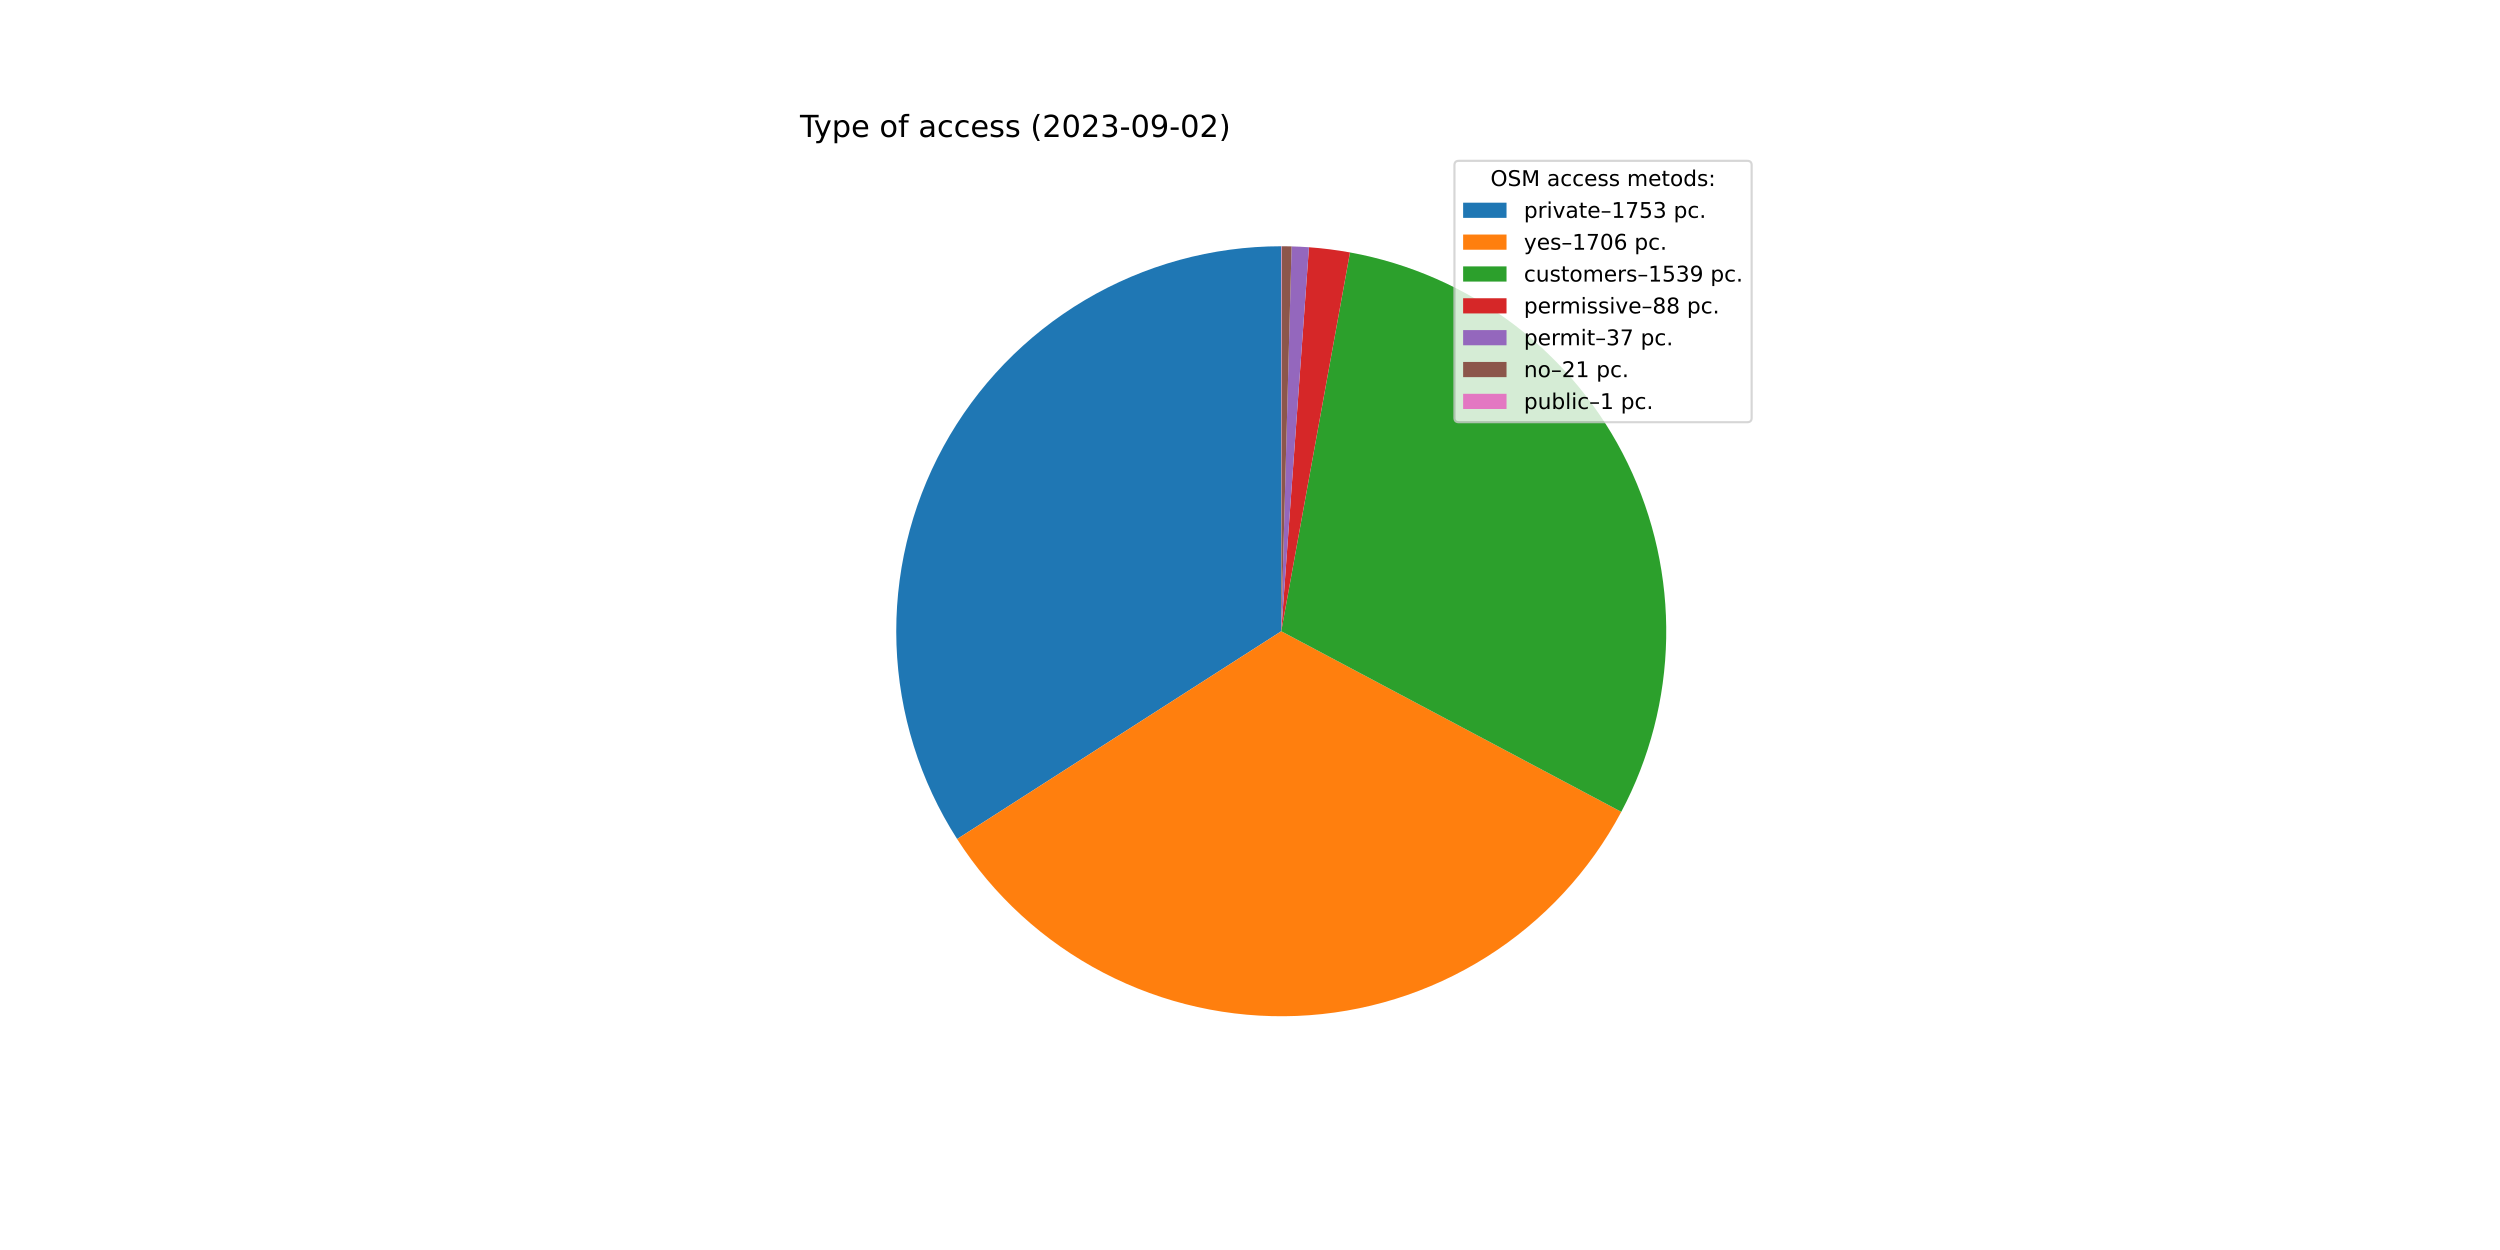
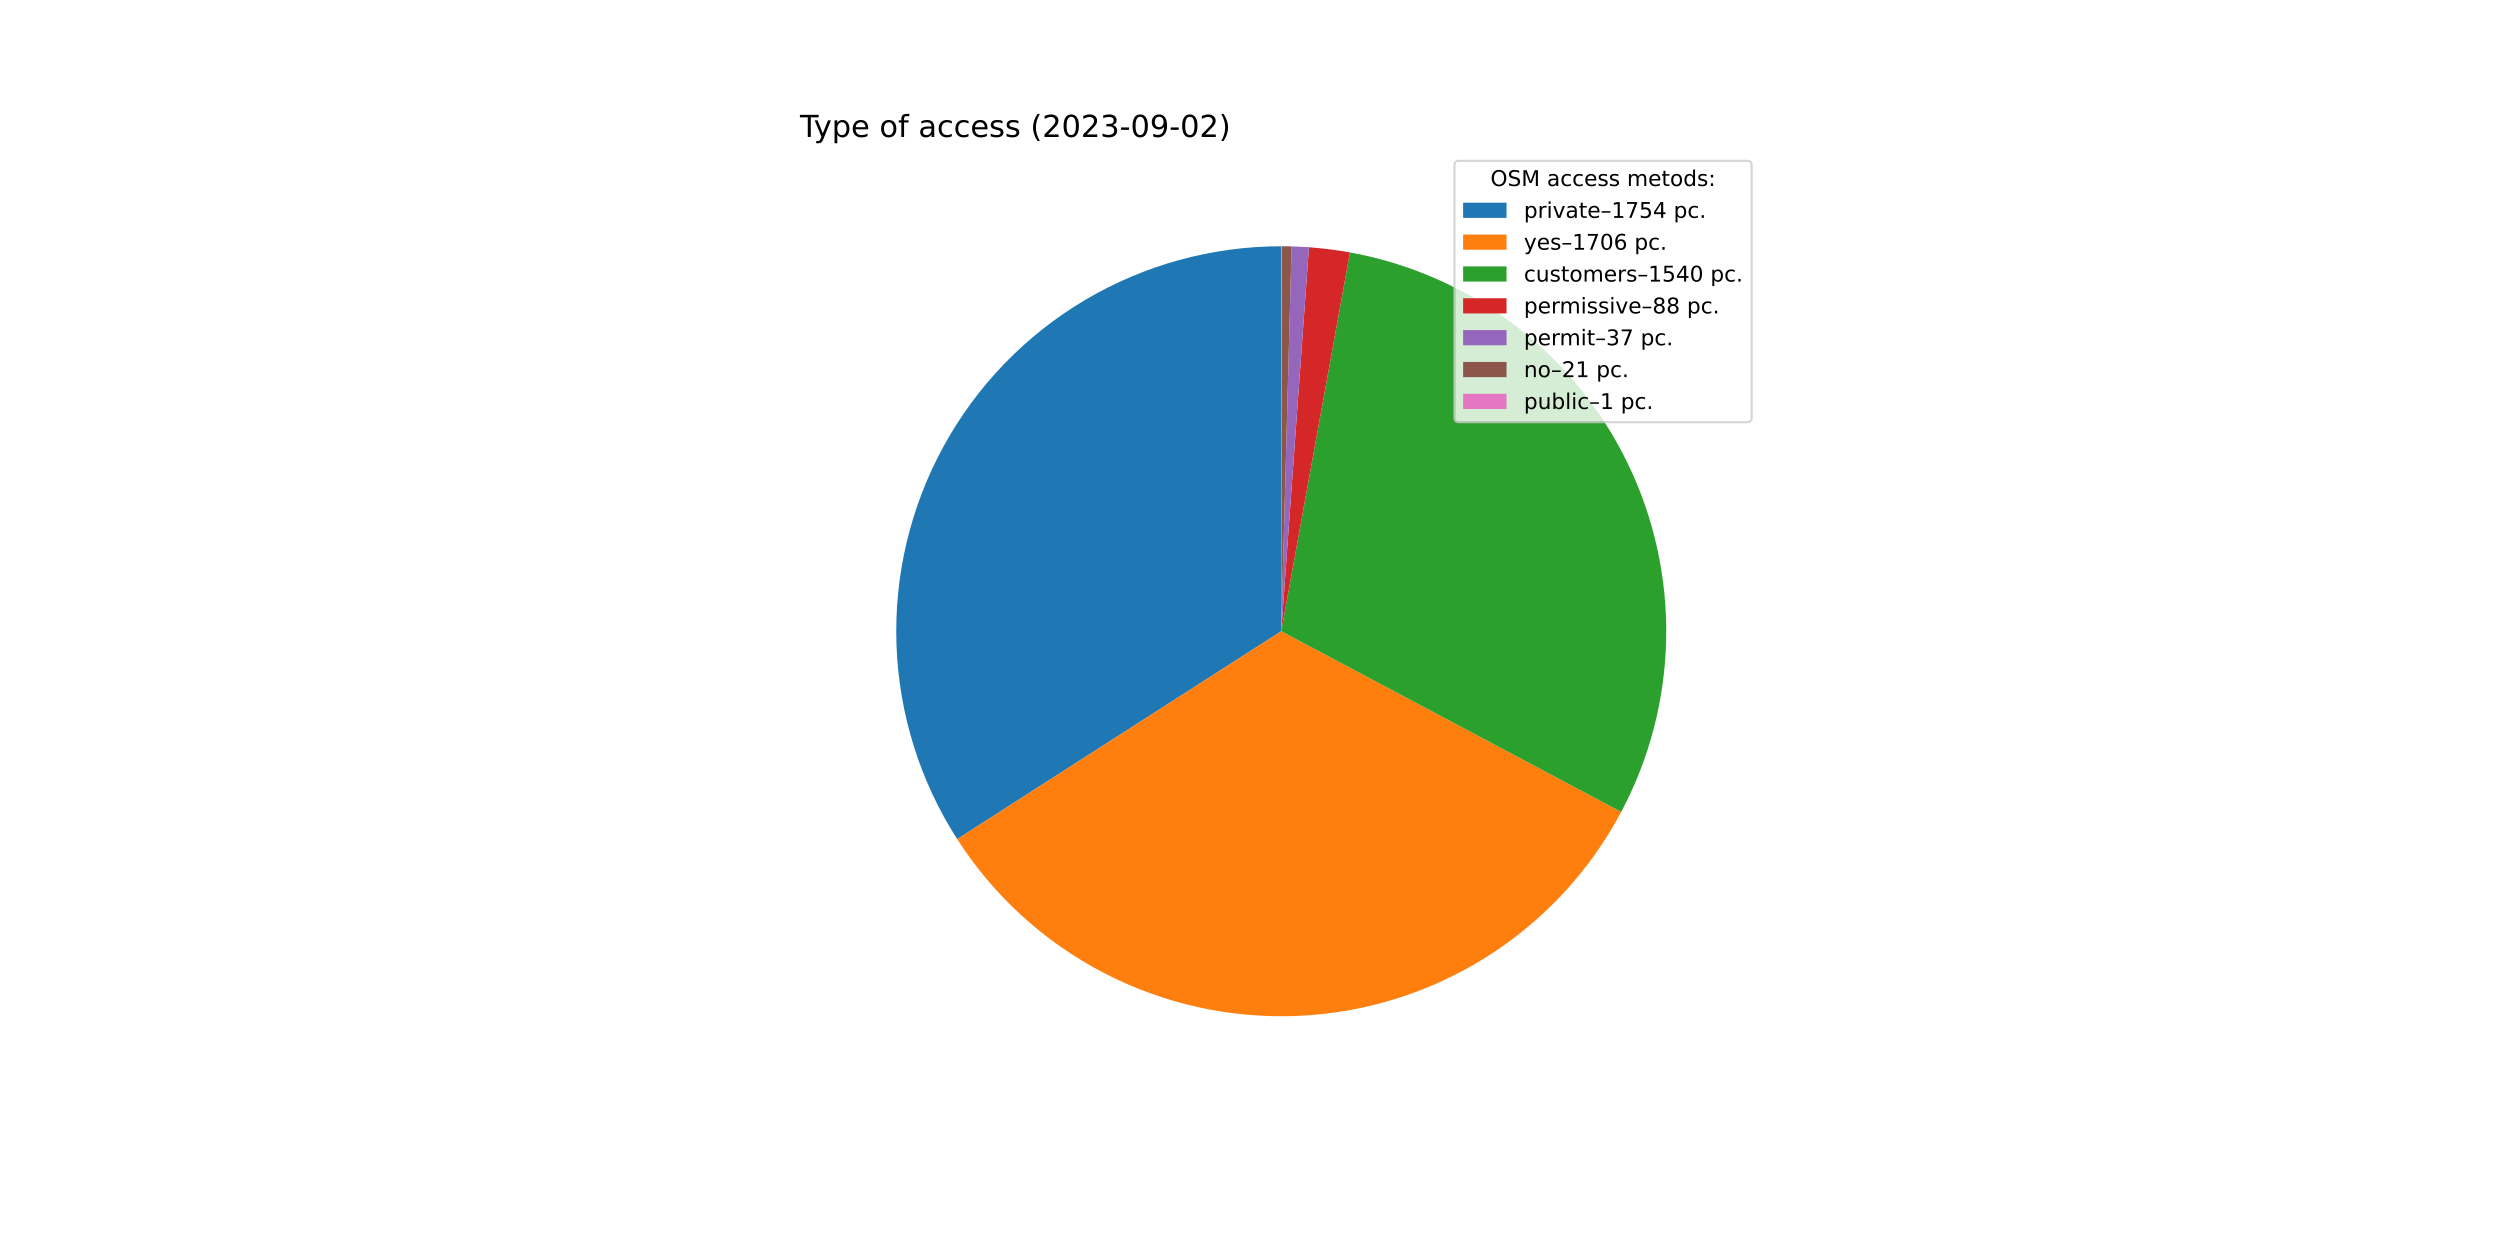
<svg xmlns="http://www.w3.org/2000/svg" xmlns:xlink="http://www.w3.org/1999/xlink" width="1152pt" height="576pt" viewBox="0 0 1152 576" version="1.1">
  <defs>
    <style type="text/css">*{stroke-linejoin: round; stroke-linecap: butt}</style>
  </defs>
  <g id="figure_1">
    <g id="patch_1">
      <path d="M 0 576  L 1152 576  L 1152 0  L 0 0  z " style="fill: #ffffff" />
    </g>
    <g id="axes_1">
      <g id="patch_2">
-         <path d="M 590.4 113.472  C 558.563 113.472 527.305 122.042 499.92 138.28  C 472.534 154.517 450.018 177.831 434.743 205.764  C 419.469 233.698 411.992 265.235 413.099 297.053  C 414.207 328.871 423.86 359.812 441.041 386.616  L 590.4 290.88  L 590.4 113.472  z " style="fill: #1f77b4" />
+         <path d="M 590.4 113.472  C 558.557 113.472 527.293 122.045 499.905 138.288  C 472.516 154.531 449.999 177.853 434.727 205.795  C 419.455 233.737 411.984 265.282 413.101 297.105  C 414.219 328.929 423.884 359.872 441.078 386.674  L 590.4 290.88  L 590.4 113.472  z " style="fill: #1f77b4" />
      </g>
      <g id="patch_3">
-         <path d="M 441.041 386.616  C 457.755 412.693 481.011 433.943 508.486 448.245  C 535.961 462.546 566.708 469.406 597.656 468.14  C 628.604 466.873 658.687 457.523 684.901 441.024  C 711.115 424.524 732.557 401.444 747.084 374.088  L 590.4 290.88  L 441.041 386.616  z " style="fill: #ff7f0e" />
+         <path d="M 441.078 386.674  C 457.796 412.734 481.049 433.969 508.515 448.26  C 535.982 462.551 566.717 469.406 597.653 468.14  C 628.589 466.874 658.661 457.531 684.869 441.044  C 711.076 424.557 732.516 401.493 747.049 374.154  L 590.4 290.88  L 441.078 386.674  z " style="fill: #ff7f0e" />
      </g>
      <g id="patch_4">
-         <path d="M 747.084 374.088  C 760.176 349.436 767.267 322.038 767.778 294.13  C 768.29 266.221 762.207 238.582 750.027 213.467  C 737.847 188.351 719.91 166.461 697.678 149.582  C 675.446 132.703 649.542 121.307 622.077 116.323  L 590.4 290.88  L 747.084 374.088  z " style="fill: #2ca02c" />
+         <path d="M 747.049 374.154  C 760.155 349.501 767.258 322.098 767.777 294.182  C 768.297 266.267 762.219 238.619 750.041 213.495  C 737.862 188.37 719.922 166.473 697.685 149.588  C 675.449 132.703 649.537 121.304 622.065 116.321  L 590.4 290.88  L 747.049 374.154  z " style="fill: #2ca02c" />
      </g>
      <g id="patch_5">
-         <path d="M 622.077 116.323  C 618.951 115.756 615.809 115.272 612.657 114.874  C 609.504 114.475 606.341 114.161 603.172 113.932  L 590.4 290.88  L 622.077 116.323  z " style="fill: #d62728" />
+         <path d="M 622.065 116.321  C 618.94 115.754 615.799 115.271 612.648 114.873  C 609.497 114.474 606.335 114.161 603.167 113.932  L 590.4 290.88  L 622.065 116.321  z " style="fill: #d62728" />
      </g>
      <g id="patch_6">
-         <path d="M 603.172 113.932  C 601.839 113.836 600.505 113.755 599.171 113.689  C 597.837 113.623 596.501 113.572 595.166 113.536  L 590.4 290.88  L 603.172 113.932  z " style="fill: #9467bd" />
+         <path d="M 603.167 113.932  C 601.835 113.836 600.501 113.755 599.168 113.689  C 597.834 113.623 596.499 113.572 595.164 113.536  L 590.4 290.88  L 603.167 113.932  z " style="fill: #9467bd" />
      </g>
      <g id="patch_7">
-         <path d="M 595.166 113.536  C 594.408 113.516 593.65 113.5 592.891 113.489  C 592.133 113.479 591.375 113.473 590.617 113.472  L 590.4 290.88  L 595.166 113.536  z " style="fill: #8c564b" />
+         <path d="M 595.164 113.536  C 594.406 113.516 593.648 113.5 592.89 113.489  C 592.133 113.479 591.375 113.473 590.617 113.472  L 590.4 290.88  L 595.164 113.536  z " style="fill: #8c564b" />
      </g>
      <g id="patch_8">
-         <path d="M 590.617 113.472  C 590.581 113.472 590.544 113.472 590.508 113.472  C 590.472 113.472 590.436 113.472 590.4 113.472  L 590.4 290.88  L 590.617 113.472  z " style="fill: #e377c2" />
+         <path d="M 590.617 113.472  C 590.58 113.472 590.544 113.472 590.508 113.472  C 590.472 113.472 590.436 113.472 590.4 113.472  L 590.4 290.88  L 590.617 113.472  z " style="fill: #e377c2" />
      </g>
      <g id="matplotlib.axis_1" />
      <g id="matplotlib.axis_2" />
      <g id="text_1">
        <g transform="translate(368.64 63.12)scale(0.14 -0.14)">
          <defs>
            <path id="DejaVuSans-54" d="M -19 4666  L 3928 4666  L 3928 4134  L 2272 4134  L 2272 0  L 1638 0  L 1638 4134  L -19 4134  L -19 4666  z " transform="scale(0.015625)" />
            <path id="DejaVuSans-79" d="M 2059 -325  Q 1816 -950 1584 -1140  Q 1353 -1331 966 -1331  L 506 -1331  L 506 -850  L 844 -850  Q 1081 -850 1212 -737  Q 1344 -625 1503 -206  L 1606 56  L 191 3500  L 800 3500  L 1894 763  L 2988 3500  L 3597 3500  L 2059 -325  z " transform="scale(0.015625)" />
            <path id="DejaVuSans-70" d="M 1159 525  L 1159 -1331  L 581 -1331  L 581 3500  L 1159 3500  L 1159 2969  Q 1341 3281 1617 3432  Q 1894 3584 2278 3584  Q 2916 3584 3314 3078  Q 3713 2572 3713 1747  Q 3713 922 3314 415  Q 2916 -91 2278 -91  Q 1894 -91 1617 61  Q 1341 213 1159 525  z M 3116 1747  Q 3116 2381 2855 2742  Q 2594 3103 2138 3103  Q 1681 3103 1420 2742  Q 1159 2381 1159 1747  Q 1159 1113 1420 752  Q 1681 391 2138 391  Q 2594 391 2855 752  Q 3116 1113 3116 1747  z " transform="scale(0.015625)" />
            <path id="DejaVuSans-65" d="M 3597 1894  L 3597 1613  L 953 1613  Q 991 1019 1311 708  Q 1631 397 2203 397  Q 2534 397 2845 478  Q 3156 559 3463 722  L 3463 178  Q 3153 47 2828 -22  Q 2503 -91 2169 -91  Q 1331 -91 842 396  Q 353 884 353 1716  Q 353 2575 817 3079  Q 1281 3584 2069 3584  Q 2775 3584 3186 3129  Q 3597 2675 3597 1894  z M 3022 2063  Q 3016 2534 2758 2815  Q 2500 3097 2075 3097  Q 1594 3097 1305 2825  Q 1016 2553 972 2059  L 3022 2063  z " transform="scale(0.015625)" />
            <path id="DejaVuSans-20" transform="scale(0.015625)" />
            <path id="DejaVuSans-6f" d="M 1959 3097  Q 1497 3097 1228 2736  Q 959 2375 959 1747  Q 959 1119 1226 758  Q 1494 397 1959 397  Q 2419 397 2687 759  Q 2956 1122 2956 1747  Q 2956 2369 2687 2733  Q 2419 3097 1959 3097  z M 1959 3584  Q 2709 3584 3137 3096  Q 3566 2609 3566 1747  Q 3566 888 3137 398  Q 2709 -91 1959 -91  Q 1206 -91 779 398  Q 353 888 353 1747  Q 353 2609 779 3096  Q 1206 3584 1959 3584  z " transform="scale(0.015625)" />
            <path id="DejaVuSans-66" d="M 2375 4863  L 2375 4384  L 1825 4384  Q 1516 4384 1395 4259  Q 1275 4134 1275 3809  L 1275 3500  L 2222 3500  L 2222 3053  L 1275 3053  L 1275 0  L 697 0  L 697 3053  L 147 3053  L 147 3500  L 697 3500  L 697 3744  Q 697 4328 969 4595  Q 1241 4863 1831 4863  L 2375 4863  z " transform="scale(0.015625)" />
            <path id="DejaVuSans-61" d="M 2194 1759  Q 1497 1759 1228 1600  Q 959 1441 959 1056  Q 959 750 1161 570  Q 1363 391 1709 391  Q 2188 391 2477 730  Q 2766 1069 2766 1631  L 2766 1759  L 2194 1759  z M 3341 1997  L 3341 0  L 2766 0  L 2766 531  Q 2569 213 2275 61  Q 1981 -91 1556 -91  Q 1019 -91 701 211  Q 384 513 384 1019  Q 384 1609 779 1909  Q 1175 2209 1959 2209  L 2766 2209  L 2766 2266  Q 2766 2663 2505 2880  Q 2244 3097 1772 3097  Q 1472 3097 1187 3025  Q 903 2953 641 2809  L 641 3341  Q 956 3463 1253 3523  Q 1550 3584 1831 3584  Q 2591 3584 2966 3190  Q 3341 2797 3341 1997  z " transform="scale(0.015625)" />
            <path id="DejaVuSans-63" d="M 3122 3366  L 3122 2828  Q 2878 2963 2633 3030  Q 2388 3097 2138 3097  Q 1578 3097 1268 2742  Q 959 2388 959 1747  Q 959 1106 1268 751  Q 1578 397 2138 397  Q 2388 397 2633 464  Q 2878 531 3122 666  L 3122 134  Q 2881 22 2623 -34  Q 2366 -91 2075 -91  Q 1284 -91 818 406  Q 353 903 353 1747  Q 353 2603 823 3093  Q 1294 3584 2113 3584  Q 2378 3584 2631 3529  Q 2884 3475 3122 3366  z " transform="scale(0.015625)" />
            <path id="DejaVuSans-73" d="M 2834 3397  L 2834 2853  Q 2591 2978 2328 3040  Q 2066 3103 1784 3103  Q 1356 3103 1142 2972  Q 928 2841 928 2578  Q 928 2378 1081 2264  Q 1234 2150 1697 2047  L 1894 2003  Q 2506 1872 2764 1633  Q 3022 1394 3022 966  Q 3022 478 2636 193  Q 2250 -91 1575 -91  Q 1294 -91 989 -36  Q 684 19 347 128  L 347 722  Q 666 556 975 473  Q 1284 391 1588 391  Q 1994 391 2212 530  Q 2431 669 2431 922  Q 2431 1156 2273 1281  Q 2116 1406 1581 1522  L 1381 1569  Q 847 1681 609 1914  Q 372 2147 372 2553  Q 372 3047 722 3315  Q 1072 3584 1716 3584  Q 2034 3584 2315 3537  Q 2597 3491 2834 3397  z " transform="scale(0.015625)" />
            <path id="DejaVuSans-28" d="M 1984 4856  Q 1566 4138 1362 3434  Q 1159 2731 1159 2009  Q 1159 1288 1364 580  Q 1569 -128 1984 -844  L 1484 -844  Q 1016 -109 783 600  Q 550 1309 550 2009  Q 550 2706 781 3412  Q 1013 4119 1484 4856  L 1984 4856  z " transform="scale(0.015625)" />
            <path id="DejaVuSans-32" d="M 1228 531  L 3431 531  L 3431 0  L 469 0  L 469 531  Q 828 903 1448 1529  Q 2069 2156 2228 2338  Q 2531 2678 2651 2914  Q 2772 3150 2772 3378  Q 2772 3750 2511 3984  Q 2250 4219 1831 4219  Q 1534 4219 1204 4116  Q 875 4013 500 3803  L 500 4441  Q 881 4594 1212 4672  Q 1544 4750 1819 4750  Q 2544 4750 2975 4387  Q 3406 4025 3406 3419  Q 3406 3131 3298 2873  Q 3191 2616 2906 2266  Q 2828 2175 2409 1742  Q 1991 1309 1228 531  z " transform="scale(0.015625)" />
            <path id="DejaVuSans-30" d="M 2034 4250  Q 1547 4250 1301 3770  Q 1056 3291 1056 2328  Q 1056 1369 1301 889  Q 1547 409 2034 409  Q 2525 409 2770 889  Q 3016 1369 3016 2328  Q 3016 3291 2770 3770  Q 2525 4250 2034 4250  z M 2034 4750  Q 2819 4750 3233 4129  Q 3647 3509 3647 2328  Q 3647 1150 3233 529  Q 2819 -91 2034 -91  Q 1250 -91 836 529  Q 422 1150 422 2328  Q 422 3509 836 4129  Q 1250 4750 2034 4750  z " transform="scale(0.015625)" />
            <path id="DejaVuSans-33" d="M 2597 2516  Q 3050 2419 3304 2112  Q 3559 1806 3559 1356  Q 3559 666 3084 287  Q 2609 -91 1734 -91  Q 1441 -91 1130 -33  Q 819 25 488 141  L 488 750  Q 750 597 1062 519  Q 1375 441 1716 441  Q 2309 441 2620 675  Q 2931 909 2931 1356  Q 2931 1769 2642 2001  Q 2353 2234 1838 2234  L 1294 2234  L 1294 2753  L 1863 2753  Q 2328 2753 2575 2939  Q 2822 3125 2822 3475  Q 2822 3834 2567 4026  Q 2313 4219 1838 4219  Q 1578 4219 1281 4162  Q 984 4106 628 3988  L 628 4550  Q 988 4650 1302 4700  Q 1616 4750 1894 4750  Q 2613 4750 3031 4423  Q 3450 4097 3450 3541  Q 3450 3153 3228 2886  Q 3006 2619 2597 2516  z " transform="scale(0.015625)" />
            <path id="DejaVuSans-2d" d="M 313 2009  L 1997 2009  L 1997 1497  L 313 1497  L 313 2009  z " transform="scale(0.015625)" />
            <path id="DejaVuSans-39" d="M 703 97  L 703 672  Q 941 559 1184 500  Q 1428 441 1663 441  Q 2288 441 2617 861  Q 2947 1281 2994 2138  Q 2813 1869 2534 1725  Q 2256 1581 1919 1581  Q 1219 1581 811 2004  Q 403 2428 403 3163  Q 403 3881 828 4315  Q 1253 4750 1959 4750  Q 2769 4750 3195 4129  Q 3622 3509 3622 2328  Q 3622 1225 3098 567  Q 2575 -91 1691 -91  Q 1453 -91 1209 -44  Q 966 3 703 97  z M 1959 2075  Q 2384 2075 2632 2365  Q 2881 2656 2881 3163  Q 2881 3666 2632 3958  Q 2384 4250 1959 4250  Q 1534 4250 1286 3958  Q 1038 3666 1038 3163  Q 1038 2656 1286 2365  Q 1534 2075 1959 2075  z " transform="scale(0.015625)" />
            <path id="DejaVuSans-29" d="M 513 4856  L 1013 4856  Q 1481 4119 1714 3412  Q 1947 2706 1947 2009  Q 1947 1309 1714 600  Q 1481 -109 1013 -844  L 513 -844  Q 928 -128 1133 580  Q 1338 1288 1338 2009  Q 1338 2731 1133 3434  Q 928 4138 513 4856  z " transform="scale(0.015625)" />
          </defs>
          <use xlink:href="#DejaVuSans-54" />
          <use xlink:href="#DejaVuSans-79" x="45.459" />
          <use xlink:href="#DejaVuSans-70" x="104.639" />
          <use xlink:href="#DejaVuSans-65" x="168.115" />
          <use xlink:href="#DejaVuSans-20" x="229.639" />
          <use xlink:href="#DejaVuSans-6f" x="261.426" />
          <use xlink:href="#DejaVuSans-66" x="322.607" />
          <use xlink:href="#DejaVuSans-20" x="357.812" />
          <use xlink:href="#DejaVuSans-61" x="389.6" />
          <use xlink:href="#DejaVuSans-63" x="450.879" />
          <use xlink:href="#DejaVuSans-63" x="505.859" />
          <use xlink:href="#DejaVuSans-65" x="560.84" />
          <use xlink:href="#DejaVuSans-73" x="622.363" />
          <use xlink:href="#DejaVuSans-73" x="674.463" />
          <use xlink:href="#DejaVuSans-20" x="726.562" />
          <use xlink:href="#DejaVuSans-28" x="758.35" />
          <use xlink:href="#DejaVuSans-32" x="797.363" />
          <use xlink:href="#DejaVuSans-30" x="860.986" />
          <use xlink:href="#DejaVuSans-32" x="924.609" />
          <use xlink:href="#DejaVuSans-33" x="988.232" />
          <use xlink:href="#DejaVuSans-2d" x="1051.855" />
          <use xlink:href="#DejaVuSans-30" x="1087.939" />
          <use xlink:href="#DejaVuSans-39" x="1151.562" />
          <use xlink:href="#DejaVuSans-2d" x="1215.186" />
          <use xlink:href="#DejaVuSans-30" x="1251.27" />
          <use xlink:href="#DejaVuSans-32" x="1314.893" />
          <use xlink:href="#DejaVuSans-29" x="1378.516" />
        </g>
      </g>
      <g id="legend_1">
        <g id="patch_9">
          <path d="M 672.208 194.545  L 805.16 194.545  Q 807.16 194.545 807.16 192.545  L 807.16 76.12  Q 807.16 74.12 805.16 74.12  L 672.208 74.12  Q 670.208 74.12 670.208 76.12  L 670.208 192.545  Q 670.208 194.545 672.208 194.545  z " style="fill: #ffffff; opacity: 0.8; stroke: #cccccc; stroke-linejoin: miter" />
        </g>
        <g id="text_2">
          <g transform="translate(686.8038 85.71844)scale(0.1 -0.1)">
            <defs>
              <path id="DejaVuSans-4f" d="M 2522 4238  Q 1834 4238 1429 3725  Q 1025 3213 1025 2328  Q 1025 1447 1429 934  Q 1834 422 2522 422  Q 3209 422 3611 934  Q 4013 1447 4013 2328  Q 4013 3213 3611 3725  Q 3209 4238 2522 4238  z M 2522 4750  Q 3503 4750 4090 4092  Q 4678 3434 4678 2328  Q 4678 1225 4090 567  Q 3503 -91 2522 -91  Q 1538 -91 948 565  Q 359 1222 359 2328  Q 359 3434 948 4092  Q 1538 4750 2522 4750  z " transform="scale(0.015625)" />
              <path id="DejaVuSans-53" d="M 3425 4513  L 3425 3897  Q 3066 4069 2747 4153  Q 2428 4238 2131 4238  Q 1616 4238 1336 4038  Q 1056 3838 1056 3469  Q 1056 3159 1242 3001  Q 1428 2844 1947 2747  L 2328 2669  Q 3034 2534 3370 2195  Q 3706 1856 3706 1288  Q 3706 609 3251 259  Q 2797 -91 1919 -91  Q 1588 -91 1214 -16  Q 841 59 441 206  L 441 856  Q 825 641 1194 531  Q 1563 422 1919 422  Q 2459 422 2753 634  Q 3047 847 3047 1241  Q 3047 1584 2836 1778  Q 2625 1972 2144 2069  L 1759 2144  Q 1053 2284 737 2584  Q 422 2884 422 3419  Q 422 4038 858 4394  Q 1294 4750 2059 4750  Q 2388 4750 2728 4690  Q 3069 4631 3425 4513  z " transform="scale(0.015625)" />
              <path id="DejaVuSans-4d" d="M 628 4666  L 1569 4666  L 2759 1491  L 3956 4666  L 4897 4666  L 4897 0  L 4281 0  L 4281 4097  L 3078 897  L 2444 897  L 1241 4097  L 1241 0  L 628 0  L 628 4666  z " transform="scale(0.015625)" />
              <path id="DejaVuSans-6d" d="M 3328 2828  Q 3544 3216 3844 3400  Q 4144 3584 4550 3584  Q 5097 3584 5394 3201  Q 5691 2819 5691 2113  L 5691 0  L 5113 0  L 5113 2094  Q 5113 2597 4934 2840  Q 4756 3084 4391 3084  Q 3944 3084 3684 2787  Q 3425 2491 3425 1978  L 3425 0  L 2847 0  L 2847 2094  Q 2847 2600 2669 2842  Q 2491 3084 2119 3084  Q 1678 3084 1418 2786  Q 1159 2488 1159 1978  L 1159 0  L 581 0  L 581 3500  L 1159 3500  L 1159 2956  Q 1356 3278 1631 3431  Q 1906 3584 2284 3584  Q 2666 3584 2933 3390  Q 3200 3197 3328 2828  z " transform="scale(0.015625)" />
              <path id="DejaVuSans-74" d="M 1172 4494  L 1172 3500  L 2356 3500  L 2356 3053  L 1172 3053  L 1172 1153  Q 1172 725 1289 603  Q 1406 481 1766 481  L 2356 481  L 2356 0  L 1766 0  Q 1100 0 847 248  Q 594 497 594 1153  L 594 3053  L 172 3053  L 172 3500  L 594 3500  L 594 4494  L 1172 4494  z " transform="scale(0.015625)" />
              <path id="DejaVuSans-64" d="M 2906 2969  L 2906 4863  L 3481 4863  L 3481 0  L 2906 0  L 2906 525  Q 2725 213 2448 61  Q 2172 -91 1784 -91  Q 1150 -91 751 415  Q 353 922 353 1747  Q 353 2572 751 3078  Q 1150 3584 1784 3584  Q 2172 3584 2448 3432  Q 2725 3281 2906 2969  z M 947 1747  Q 947 1113 1208 752  Q 1469 391 1925 391  Q 2381 391 2643 752  Q 2906 1113 2906 1747  Q 2906 2381 2643 2742  Q 2381 3103 1925 3103  Q 1469 3103 1208 2742  Q 947 2381 947 1747  z " transform="scale(0.015625)" />
              <path id="DejaVuSans-3a" d="M 750 794  L 1409 794  L 1409 0  L 750 0  L 750 794  z M 750 3309  L 1409 3309  L 1409 2516  L 750 2516  L 750 3309  z " transform="scale(0.015625)" />
            </defs>
            <use xlink:href="#DejaVuSans-4f" />
            <use xlink:href="#DejaVuSans-53" x="78.711" />
            <use xlink:href="#DejaVuSans-4d" x="142.188" />
            <use xlink:href="#DejaVuSans-20" x="228.467" />
            <use xlink:href="#DejaVuSans-61" x="260.254" />
            <use xlink:href="#DejaVuSans-63" x="321.533" />
            <use xlink:href="#DejaVuSans-63" x="376.514" />
            <use xlink:href="#DejaVuSans-65" x="431.494" />
            <use xlink:href="#DejaVuSans-73" x="493.018" />
            <use xlink:href="#DejaVuSans-73" x="545.117" />
            <use xlink:href="#DejaVuSans-20" x="597.217" />
            <use xlink:href="#DejaVuSans-6d" x="629.004" />
            <use xlink:href="#DejaVuSans-65" x="726.416" />
            <use xlink:href="#DejaVuSans-74" x="787.939" />
            <use xlink:href="#DejaVuSans-6f" x="827.148" />
            <use xlink:href="#DejaVuSans-64" x="888.33" />
            <use xlink:href="#DejaVuSans-73" x="951.807" />
            <use xlink:href="#DejaVuSans-3a" x="1003.906" />
          </g>
        </g>
        <g id="patch_10">
          <path d="M 674.208 100.397  L 694.208 100.397  L 694.208 93.397  L 674.208 93.397  z " style="fill: #1f77b4" />
        </g>
        <g id="text_3">
          <g transform="translate(702.2084 100.3966)scale(0.1 -0.1)">
            <defs>
              <path id="DejaVuSans-72" d="M 2631 2963  Q 2534 3019 2420 3045  Q 2306 3072 2169 3072  Q 1681 3072 1420 2755  Q 1159 2438 1159 1844  L 1159 0  L 581 0  L 581 3500  L 1159 3500  L 1159 2956  Q 1341 3275 1631 3429  Q 1922 3584 2338 3584  Q 2397 3584 2469 3576  Q 2541 3569 2628 3553  L 2631 2963  z " transform="scale(0.015625)" />
              <path id="DejaVuSans-69" d="M 603 3500  L 1178 3500  L 1178 0  L 603 0  L 603 3500  z M 603 4863  L 1178 4863  L 1178 4134  L 603 4134  L 603 4863  z " transform="scale(0.015625)" />
              <path id="DejaVuSans-76" d="M 191 3500  L 800 3500  L 1894 563  L 2988 3500  L 3597 3500  L 2284 0  L 1503 0  L 191 3500  z " transform="scale(0.015625)" />
              <path id="DejaVuSans-2013" d="M 313 1978  L 2888 1978  L 2888 1528  L 313 1528  L 313 1978  z " transform="scale(0.015625)" />
              <path id="DejaVuSans-31" d="M 794 531  L 1825 531  L 1825 4091  L 703 3866  L 703 4441  L 1819 4666  L 2450 4666  L 2450 531  L 3481 531  L 3481 0  L 794 0  L 794 531  z " transform="scale(0.015625)" />
              <path id="DejaVuSans-37" d="M 525 4666  L 3525 4666  L 3525 4397  L 1831 0  L 1172 0  L 2766 4134  L 525 4134  L 525 4666  z " transform="scale(0.015625)" />
              <path id="DejaVuSans-35" d="M 691 4666  L 3169 4666  L 3169 4134  L 1269 4134  L 1269 2991  Q 1406 3038 1543 3061  Q 1681 3084 1819 3084  Q 2600 3084 3056 2656  Q 3513 2228 3513 1497  Q 3513 744 3044 326  Q 2575 -91 1722 -91  Q 1428 -91 1123 -41  Q 819 9 494 109  L 494 744  Q 775 591 1075 516  Q 1375 441 1709 441  Q 2250 441 2565 725  Q 2881 1009 2881 1497  Q 2881 1984 2565 2268  Q 2250 2553 1709 2553  Q 1456 2553 1204 2497  Q 953 2441 691 2322  L 691 4666  z " transform="scale(0.015625)" />
+               <path id="DejaVuSans-34" d="M 2419 4116  L 825 1625  L 2419 1625  L 2419 4116  z M 2253 4666  L 3047 4666  L 3047 1625  L 3713 1625  L 3713 1100  L 3047 1100  L 3047 0  L 2419 0  L 2419 1100  L 313 1100  L 313 1709  L 2253 4666  z " transform="scale(0.015625)" />
              <path id="DejaVuSans-2e" d="M 684 794  L 1344 794  L 1344 0  L 684 0  L 684 794  z " transform="scale(0.015625)" />
            </defs>
            <use xlink:href="#DejaVuSans-70" />
            <use xlink:href="#DejaVuSans-72" x="63.477" />
            <use xlink:href="#DejaVuSans-69" x="104.59" />
            <use xlink:href="#DejaVuSans-76" x="132.373" />
            <use xlink:href="#DejaVuSans-61" x="191.553" />
            <use xlink:href="#DejaVuSans-74" x="252.832" />
            <use xlink:href="#DejaVuSans-65" x="292.041" />
            <use xlink:href="#DejaVuSans-2013" x="353.564" />
            <use xlink:href="#DejaVuSans-31" x="403.564" />
            <use xlink:href="#DejaVuSans-37" x="467.188" />
            <use xlink:href="#DejaVuSans-35" x="530.811" />
-             <use xlink:href="#DejaVuSans-33" x="594.434" />
+             <use xlink:href="#DejaVuSans-34" x="594.434" />
            <use xlink:href="#DejaVuSans-20" x="658.057" />
            <use xlink:href="#DejaVuSans-70" x="689.844" />
            <use xlink:href="#DejaVuSans-63" x="753.32" />
            <use xlink:href="#DejaVuSans-2e" x="808.301" />
          </g>
        </g>
        <g id="patch_11">
          <path d="M 674.208 115.075  L 694.208 115.075  L 694.208 108.075  L 674.208 108.075  z " style="fill: #ff7f0e" />
        </g>
        <g id="text_4">
          <g transform="translate(702.2084 115.0747)scale(0.1 -0.1)">
            <defs>
              <path id="DejaVuSans-36" d="M 2113 2584  Q 1688 2584 1439 2293  Q 1191 2003 1191 1497  Q 1191 994 1439 701  Q 1688 409 2113 409  Q 2538 409 2786 701  Q 3034 994 3034 1497  Q 3034 2003 2786 2293  Q 2538 2584 2113 2584  z M 3366 4563  L 3366 3988  Q 3128 4100 2886 4159  Q 2644 4219 2406 4219  Q 1781 4219 1451 3797  Q 1122 3375 1075 2522  Q 1259 2794 1537 2939  Q 1816 3084 2150 3084  Q 2853 3084 3261 2657  Q 3669 2231 3669 1497  Q 3669 778 3244 343  Q 2819 -91 2113 -91  Q 1303 -91 875 529  Q 447 1150 447 2328  Q 447 3434 972 4092  Q 1497 4750 2381 4750  Q 2619 4750 2861 4703  Q 3103 4656 3366 4563  z " transform="scale(0.015625)" />
            </defs>
            <use xlink:href="#DejaVuSans-79" />
            <use xlink:href="#DejaVuSans-65" x="59.18" />
            <use xlink:href="#DejaVuSans-73" x="120.703" />
            <use xlink:href="#DejaVuSans-2013" x="172.803" />
            <use xlink:href="#DejaVuSans-31" x="222.803" />
            <use xlink:href="#DejaVuSans-37" x="286.426" />
            <use xlink:href="#DejaVuSans-30" x="350.049" />
            <use xlink:href="#DejaVuSans-36" x="413.672" />
            <use xlink:href="#DejaVuSans-20" x="477.295" />
            <use xlink:href="#DejaVuSans-70" x="509.082" />
            <use xlink:href="#DejaVuSans-63" x="572.559" />
            <use xlink:href="#DejaVuSans-2e" x="627.539" />
          </g>
        </g>
        <g id="patch_12">
          <path d="M 674.208 129.753  L 694.208 129.753  L 694.208 122.753  L 674.208 122.753  z " style="fill: #2ca02c" />
        </g>
        <g id="text_5">
          <g transform="translate(702.2084 129.7528)scale(0.1 -0.1)">
            <defs>
              <path id="DejaVuSans-75" d="M 544 1381  L 544 3500  L 1119 3500  L 1119 1403  Q 1119 906 1312 657  Q 1506 409 1894 409  Q 2359 409 2629 706  Q 2900 1003 2900 1516  L 2900 3500  L 3475 3500  L 3475 0  L 2900 0  L 2900 538  Q 2691 219 2414 64  Q 2138 -91 1772 -91  Q 1169 -91 856 284  Q 544 659 544 1381  z M 1991 3584  L 1991 3584  z " transform="scale(0.015625)" />
            </defs>
            <use xlink:href="#DejaVuSans-63" />
            <use xlink:href="#DejaVuSans-75" x="54.98" />
            <use xlink:href="#DejaVuSans-73" x="118.359" />
            <use xlink:href="#DejaVuSans-74" x="170.459" />
            <use xlink:href="#DejaVuSans-6f" x="209.668" />
            <use xlink:href="#DejaVuSans-6d" x="270.85" />
            <use xlink:href="#DejaVuSans-65" x="368.262" />
            <use xlink:href="#DejaVuSans-72" x="429.785" />
            <use xlink:href="#DejaVuSans-73" x="470.898" />
            <use xlink:href="#DejaVuSans-2013" x="522.998" />
            <use xlink:href="#DejaVuSans-31" x="572.998" />
            <use xlink:href="#DejaVuSans-35" x="636.621" />
-             <use xlink:href="#DejaVuSans-33" x="700.244" />
-             <use xlink:href="#DejaVuSans-39" x="763.867" />
+             <use xlink:href="#DejaVuSans-34" x="700.244" />
+             <use xlink:href="#DejaVuSans-30" x="763.867" />
            <use xlink:href="#DejaVuSans-20" x="827.49" />
            <use xlink:href="#DejaVuSans-70" x="859.277" />
            <use xlink:href="#DejaVuSans-63" x="922.754" />
            <use xlink:href="#DejaVuSans-2e" x="977.734" />
          </g>
        </g>
        <g id="patch_13">
          <path d="M 674.208 144.431  L 694.208 144.431  L 694.208 137.431  L 674.208 137.431  z " style="fill: #d62728" />
        </g>
        <g id="text_6">
          <g transform="translate(702.2084 144.4309)scale(0.1 -0.1)">
            <defs>
              <path id="DejaVuSans-38" d="M 2034 2216  Q 1584 2216 1326 1975  Q 1069 1734 1069 1313  Q 1069 891 1326 650  Q 1584 409 2034 409  Q 2484 409 2743 651  Q 3003 894 3003 1313  Q 3003 1734 2745 1975  Q 2488 2216 2034 2216  z M 1403 2484  Q 997 2584 770 2862  Q 544 3141 544 3541  Q 544 4100 942 4425  Q 1341 4750 2034 4750  Q 2731 4750 3128 4425  Q 3525 4100 3525 3541  Q 3525 3141 3298 2862  Q 3072 2584 2669 2484  Q 3125 2378 3379 2068  Q 3634 1759 3634 1313  Q 3634 634 3220 271  Q 2806 -91 2034 -91  Q 1263 -91 848 271  Q 434 634 434 1313  Q 434 1759 690 2068  Q 947 2378 1403 2484  z M 1172 3481  Q 1172 3119 1398 2916  Q 1625 2713 2034 2713  Q 2441 2713 2670 2916  Q 2900 3119 2900 3481  Q 2900 3844 2670 4047  Q 2441 4250 2034 4250  Q 1625 4250 1398 4047  Q 1172 3844 1172 3481  z " transform="scale(0.015625)" />
            </defs>
            <use xlink:href="#DejaVuSans-70" />
            <use xlink:href="#DejaVuSans-65" x="63.477" />
            <use xlink:href="#DejaVuSans-72" x="125" />
            <use xlink:href="#DejaVuSans-6d" x="164.363" />
            <use xlink:href="#DejaVuSans-69" x="261.775" />
            <use xlink:href="#DejaVuSans-73" x="289.559" />
            <use xlink:href="#DejaVuSans-73" x="341.658" />
            <use xlink:href="#DejaVuSans-69" x="393.758" />
            <use xlink:href="#DejaVuSans-76" x="421.541" />
            <use xlink:href="#DejaVuSans-65" x="480.721" />
            <use xlink:href="#DejaVuSans-2013" x="542.244" />
            <use xlink:href="#DejaVuSans-38" x="592.244" />
            <use xlink:href="#DejaVuSans-38" x="655.867" />
            <use xlink:href="#DejaVuSans-20" x="719.49" />
            <use xlink:href="#DejaVuSans-70" x="751.277" />
            <use xlink:href="#DejaVuSans-63" x="814.754" />
            <use xlink:href="#DejaVuSans-2e" x="869.734" />
          </g>
        </g>
        <g id="patch_14">
          <path d="M 674.208 159.109  L 694.208 159.109  L 694.208 152.109  L 674.208 152.109  z " style="fill: #9467bd" />
        </g>
        <g id="text_7">
          <g transform="translate(702.2084 159.1091)scale(0.1 -0.1)">
            <use xlink:href="#DejaVuSans-70" />
            <use xlink:href="#DejaVuSans-65" x="63.477" />
            <use xlink:href="#DejaVuSans-72" x="125" />
            <use xlink:href="#DejaVuSans-6d" x="164.363" />
            <use xlink:href="#DejaVuSans-69" x="261.775" />
            <use xlink:href="#DejaVuSans-74" x="289.559" />
            <use xlink:href="#DejaVuSans-2013" x="328.768" />
            <use xlink:href="#DejaVuSans-33" x="378.768" />
            <use xlink:href="#DejaVuSans-37" x="442.391" />
            <use xlink:href="#DejaVuSans-20" x="506.014" />
            <use xlink:href="#DejaVuSans-70" x="537.801" />
            <use xlink:href="#DejaVuSans-63" x="601.277" />
            <use xlink:href="#DejaVuSans-2e" x="656.258" />
          </g>
        </g>
        <g id="patch_15">
          <path d="M 674.208 173.787  L 694.208 173.787  L 694.208 166.787  L 674.208 166.787  z " style="fill: #8c564b" />
        </g>
        <g id="text_8">
          <g transform="translate(702.2084 173.7872)scale(0.1 -0.1)">
            <defs>
              <path id="DejaVuSans-6e" d="M 3513 2113  L 3513 0  L 2938 0  L 2938 2094  Q 2938 2591 2744 2837  Q 2550 3084 2163 3084  Q 1697 3084 1428 2787  Q 1159 2491 1159 1978  L 1159 0  L 581 0  L 581 3500  L 1159 3500  L 1159 2956  Q 1366 3272 1645 3428  Q 1925 3584 2291 3584  Q 2894 3584 3203 3211  Q 3513 2838 3513 2113  z " transform="scale(0.015625)" />
            </defs>
            <use xlink:href="#DejaVuSans-6e" />
            <use xlink:href="#DejaVuSans-6f" x="63.379" />
            <use xlink:href="#DejaVuSans-2013" x="124.561" />
            <use xlink:href="#DejaVuSans-32" x="174.561" />
            <use xlink:href="#DejaVuSans-31" x="238.184" />
            <use xlink:href="#DejaVuSans-20" x="301.807" />
            <use xlink:href="#DejaVuSans-70" x="333.594" />
            <use xlink:href="#DejaVuSans-63" x="397.07" />
            <use xlink:href="#DejaVuSans-2e" x="452.051" />
          </g>
        </g>
        <g id="patch_16">
          <path d="M 674.208 188.465  L 694.208 188.465  L 694.208 181.465  L 674.208 181.465  z " style="fill: #e377c2" />
        </g>
        <g id="text_9">
          <g transform="translate(702.2084 188.4653)scale(0.1 -0.1)">
            <defs>
              <path id="DejaVuSans-62" d="M 3116 1747  Q 3116 2381 2855 2742  Q 2594 3103 2138 3103  Q 1681 3103 1420 2742  Q 1159 2381 1159 1747  Q 1159 1113 1420 752  Q 1681 391 2138 391  Q 2594 391 2855 752  Q 3116 1113 3116 1747  z M 1159 2969  Q 1341 3281 1617 3432  Q 1894 3584 2278 3584  Q 2916 3584 3314 3078  Q 3713 2572 3713 1747  Q 3713 922 3314 415  Q 2916 -91 2278 -91  Q 1894 -91 1617 61  Q 1341 213 1159 525  L 1159 0  L 581 0  L 581 4863  L 1159 4863  L 1159 2969  z " transform="scale(0.015625)" />
              <path id="DejaVuSans-6c" d="M 603 4863  L 1178 4863  L 1178 0  L 603 0  L 603 4863  z " transform="scale(0.015625)" />
            </defs>
            <use xlink:href="#DejaVuSans-70" />
            <use xlink:href="#DejaVuSans-75" x="63.477" />
            <use xlink:href="#DejaVuSans-62" x="126.855" />
            <use xlink:href="#DejaVuSans-6c" x="190.332" />
            <use xlink:href="#DejaVuSans-69" x="218.115" />
            <use xlink:href="#DejaVuSans-63" x="245.898" />
            <use xlink:href="#DejaVuSans-2013" x="300.879" />
            <use xlink:href="#DejaVuSans-31" x="350.879" />
            <use xlink:href="#DejaVuSans-20" x="414.502" />
            <use xlink:href="#DejaVuSans-70" x="446.289" />
            <use xlink:href="#DejaVuSans-63" x="509.766" />
            <use xlink:href="#DejaVuSans-2e" x="564.746" />
          </g>
        </g>
      </g>
    </g>
  </g>
</svg>
